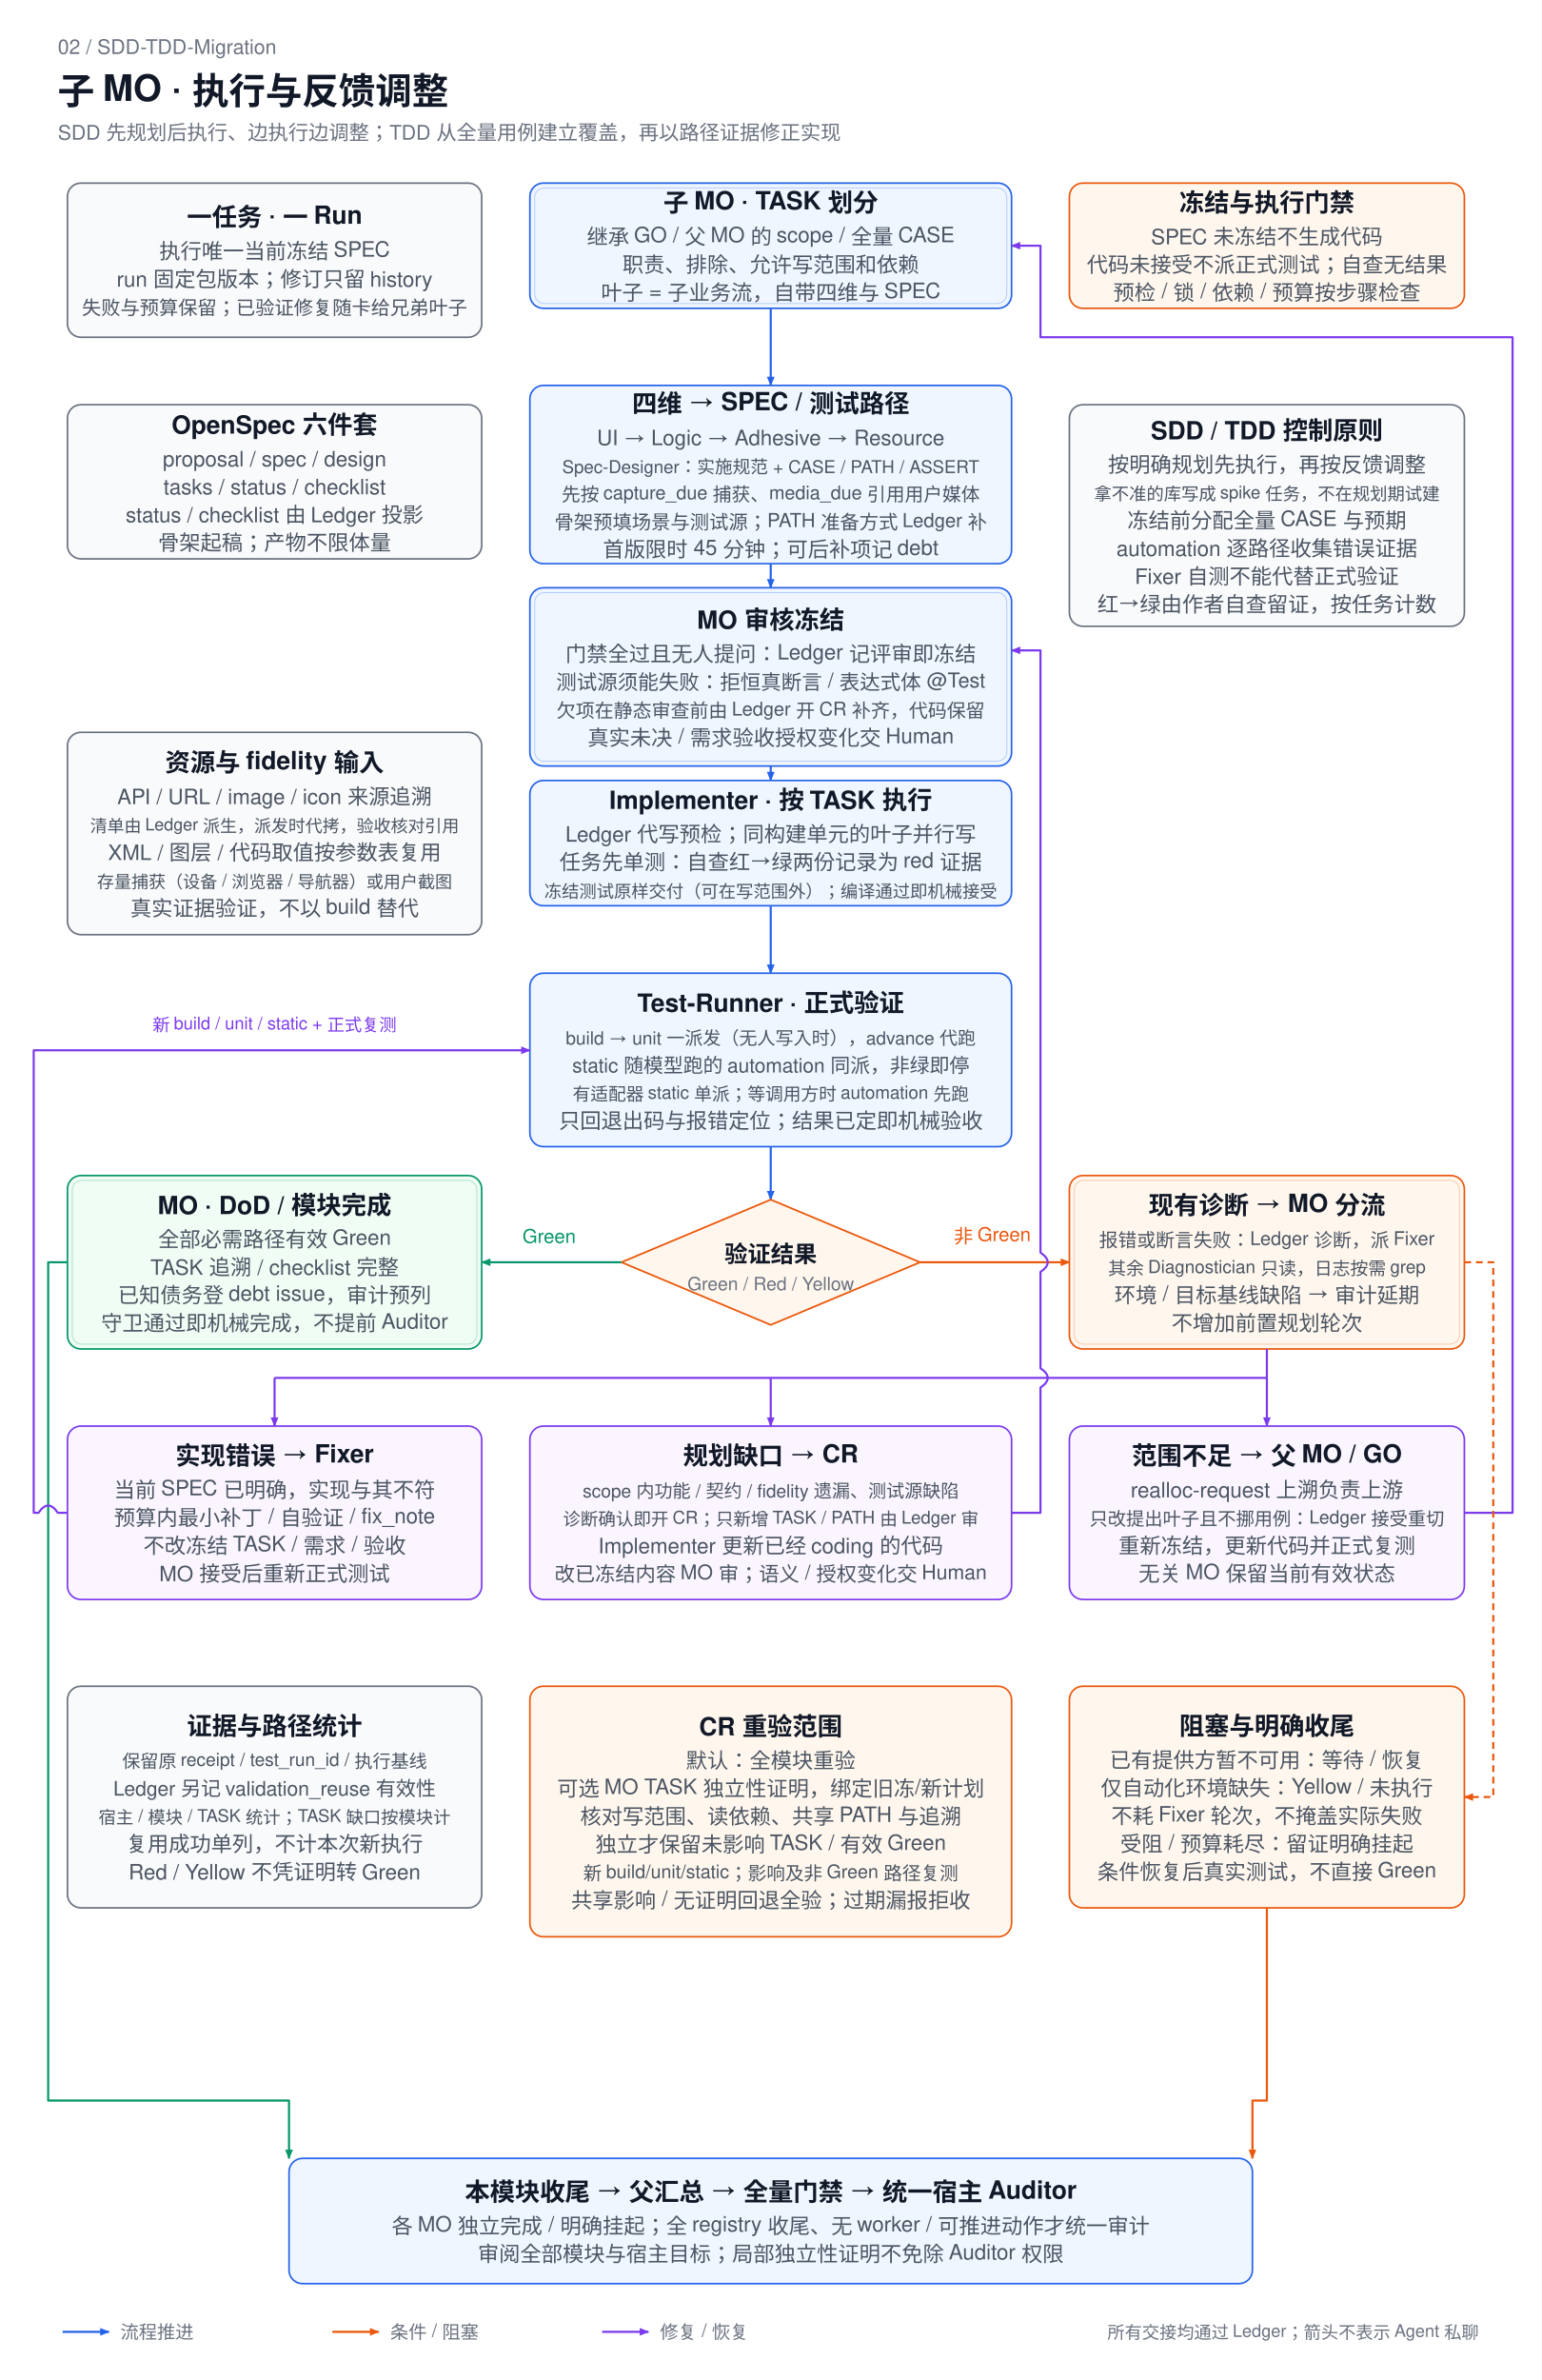
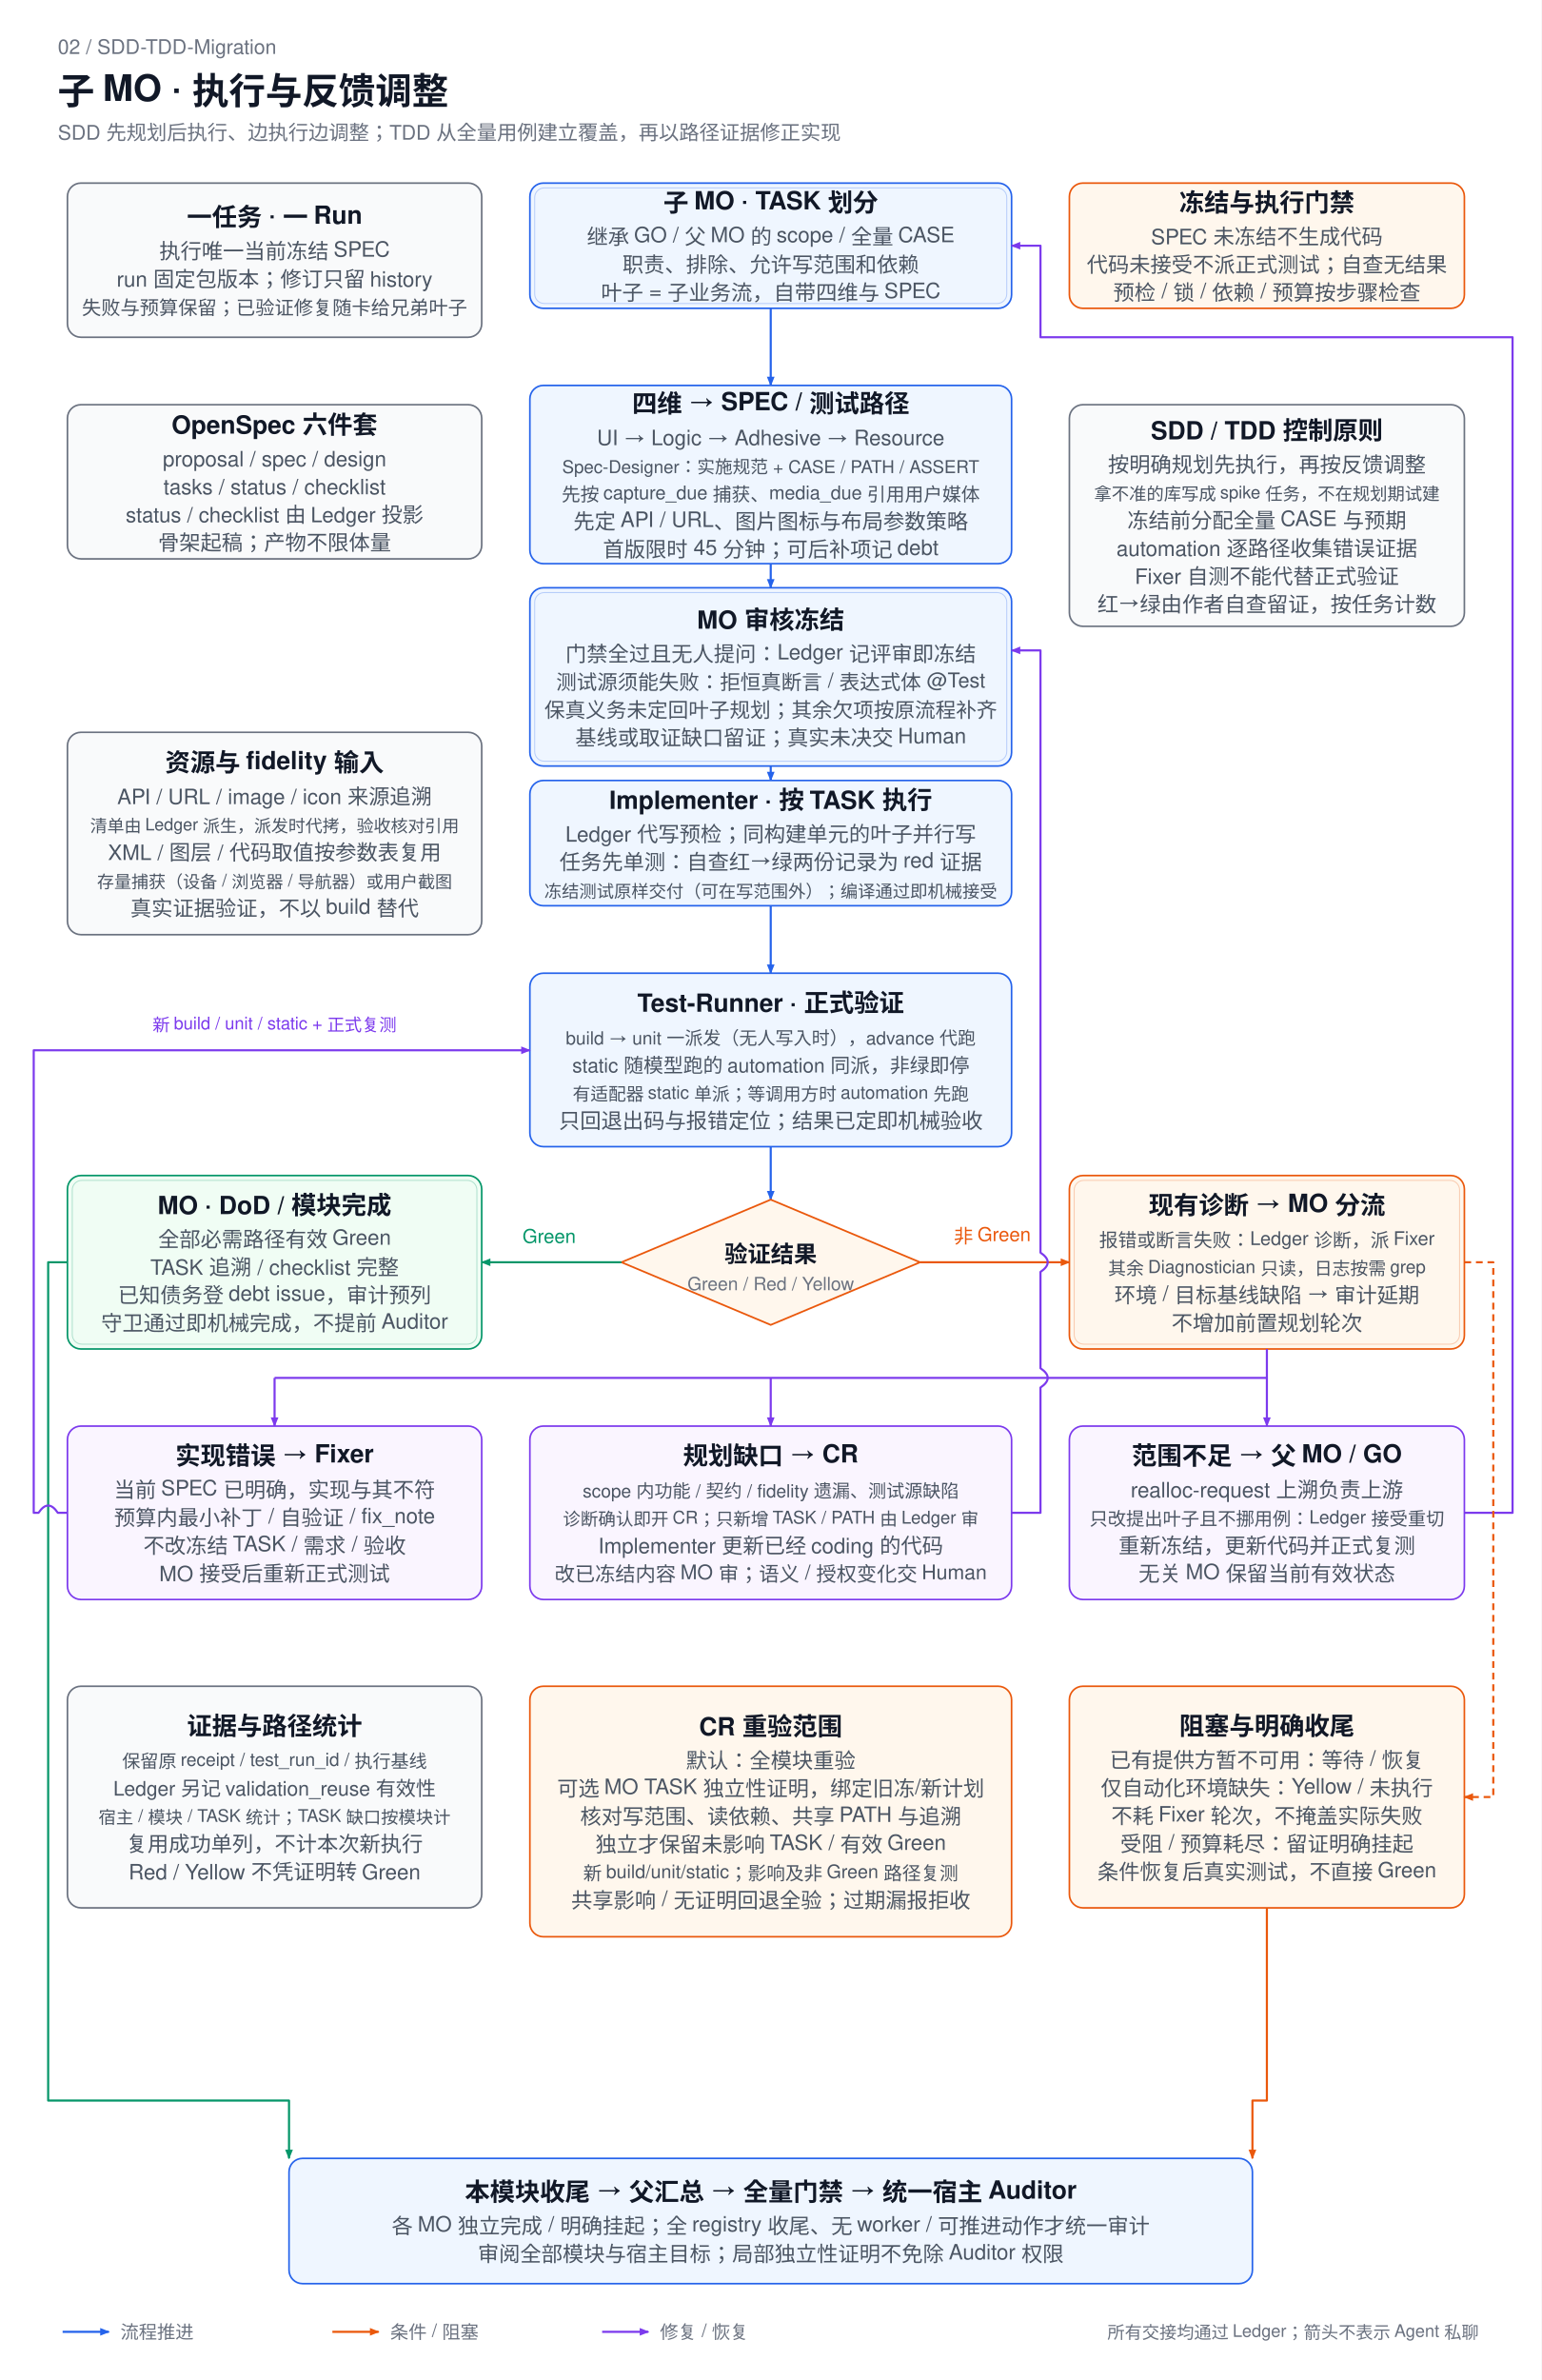
<svg xmlns="http://www.w3.org/2000/svg" width="1600" height="2470" viewBox="0 0 1600 2470" role="img" aria-labelledby="title desc">
  <style>text {font-family: "Helvetica Neue", Helvetica, Arial, "PingFang SC", "Microsoft YaHei", sans-serif;}</style>
  <defs>
    <marker id="arrow-blue" markerWidth="10" markerHeight="8" refX="9" refY="4" orient="auto" markerUnits="userSpaceOnUse">
      <path d="M0,0 L10,4 L0,8 Z" fill="#2563eb" />
    </marker>
    <marker id="arrow-orange" markerWidth="10" markerHeight="8" refX="9" refY="4" orient="auto" markerUnits="userSpaceOnUse">
      <path d="M0,0 L10,4 L0,8 Z" fill="#ea580c" />
    </marker>
    <marker id="arrow-green" markerWidth="10" markerHeight="8" refX="9" refY="4" orient="auto" markerUnits="userSpaceOnUse">
      <path d="M0,0 L10,4 L0,8 Z" fill="#059669" />
    </marker>
    <marker id="arrow-purple" markerWidth="10" markerHeight="8" refX="9" refY="4" orient="auto" markerUnits="userSpaceOnUse">
      <path d="M0,0 L10,4 L0,8 Z" fill="#7c3aed" />
    </marker>
    <marker id="arrow-gray" markerWidth="10" markerHeight="8" refX="9" refY="4" orient="auto" markerUnits="userSpaceOnUse">
      <path d="M0,0 L10,4 L0,8 Z" fill="#6b7280" />
    </marker>
  </defs>
  <rect width="1600" height="2470" fill="white" />
  <text x="60" y="56" font-size="21.00" fill="#6b7280" text-anchor="start" font-weight="400">02  /  SDD-TDD-Migration</text>
  <text x="60" y="108" font-size="38.00" fill="#111827" text-anchor="start" font-weight="700">子 MO · 执行与反馈调整</text>
  <text x="60" y="145" font-size="21.00" fill="#6b7280" text-anchor="start" font-weight="400">SDD 先规划后执行、边执行边调整；TDD 从全量用例建立覆盖，再以路径证据修正实现</text>
  <rect x="550" y="190" width="500" height="130" rx="14" fill="#eff6ff" stroke="#2563eb" stroke-width="1.7" />
  <rect x="555" y="195" width="490" height="120" rx="10" fill="none" stroke="#2563eb" stroke-opacity="0.28" />
  <text x="800.0" y="219.5" font-size="26.00" fill="#111827" text-anchor="middle" font-weight="650">子 MO · TASK 划分</text>
  <text x="800.0" y="253.5" font-size="22.00" fill="#4b5563" text-anchor="middle" font-weight="400">继承 GO / 父 MO 的 scope / 全量 CASE</text>
  <text x="800.0" y="282.5" font-size="22.00" fill="#4b5563" text-anchor="middle" font-weight="400">职责、排除、允许写范围和依赖</text>
  <text x="800.0" y="311.5" font-size="22.00" fill="#4b5563" text-anchor="middle" font-weight="400">叶子 = 子业务流，自带四维与 SPEC</text>
  <path d="M800,320 L800,400" fill="none" stroke="#2563eb" stroke-width="2.2" stroke-linejoin="round" marker-end="url(#arrow-blue)" />
  <rect x="550" y="400" width="500" height="185" rx="14" fill="#eff6ff" stroke="#2563eb" stroke-width="1.7" />
  <text x="800.0" y="428.0" font-size="26.00" fill="#111827" text-anchor="middle" font-weight="650">四维 → SPEC / 测试路径</text>
  <text x="800.0" y="462.0" font-size="22.00" fill="#4b5563" text-anchor="middle" font-weight="400">UI → Logic → Adhesive → Resource</text>
  <text x="800.0" y="491.0" font-size="18.42" fill="#4b5563" text-anchor="middle" font-weight="400">Spec-Designer：实施规范 + CASE / PATH / ASSERT</text>
  <text x="800.0" y="520.0" font-size="19.49" fill="#4b5563" text-anchor="middle" font-weight="400">先按 capture_due 捕获、media_due 引用用户媒体</text>
-   <text x="800.0" y="549.0" font-size="20.08" fill="#4b5563" text-anchor="middle" font-weight="400">骨架预填场景与测试源；PATH 准备方式 Ledger 补</text>
+   <text x="800.0" y="549.0" font-size="22.00" fill="#4b5563" text-anchor="middle" font-weight="400">先定 API / URL、图片图标与布局参数策略</text>
  <text x="800.0" y="578.0" font-size="22.00" fill="#4b5563" text-anchor="middle" font-weight="400">首版限时 45 分钟；可后补项记 debt</text>
  <path d="M800,585 L800,610" fill="none" stroke="#2563eb" stroke-width="2.2" stroke-linejoin="round" marker-end="url(#arrow-blue)" />
  <rect x="550" y="610" width="500" height="185" rx="14" fill="#eff6ff" stroke="#2563eb" stroke-width="1.7" />
  <rect x="555" y="615" width="490" height="175" rx="10" fill="none" stroke="#2563eb" stroke-opacity="0.28" />
  <text x="800.0" y="652.5" font-size="26.00" fill="#111827" text-anchor="middle" font-weight="650">MO 审核冻结</text>
  <text x="800.0" y="686.5" font-size="22.00" fill="#4b5563" text-anchor="middle" font-weight="400">门禁全过且无人提问：Ledger 记评审即冻结</text>
  <text x="800.0" y="715.5" font-size="21.24" fill="#4b5563" text-anchor="middle" font-weight="400">测试源须能失败：拒恒真断言 / 表达式体 @Test</text>
-   <text x="800.0" y="744.5" font-size="19.71" fill="#4b5563" text-anchor="middle" font-weight="400">欠项在静态审查前由 Ledger 开 CR 补齐，代码保留</text>
-   <text x="800.0" y="773.5" font-size="22.00" fill="#4b5563" text-anchor="middle" font-weight="400">真实未决 / 需求验收授权变化交 Human</text>
+   <text x="800.0" y="744.5" font-size="21.36" fill="#4b5563" text-anchor="middle" font-weight="400">保真义务未定回叶子规划；其余欠项按原流程补齐</text>
+   <text x="800.0" y="773.5" font-size="22.00" fill="#4b5563" text-anchor="middle" font-weight="400">基线或取证缺口留证；真实未决交 Human</text>
  <path d="M800,795 L800,810" fill="none" stroke="#2563eb" stroke-width="2.2" stroke-linejoin="round" marker-end="url(#arrow-blue)" />
  <rect x="550" y="810" width="500" height="130" rx="14" fill="#eff6ff" stroke="#2563eb" stroke-width="1.7" />
  <text x="800.0" y="839.5" font-size="26.00" fill="#111827" text-anchor="middle" font-weight="650">Implementer · 按 TASK 执行</text>
  <text x="800.0" y="873.5" font-size="22.00" fill="#4b5563" text-anchor="middle" font-weight="400">Ledger 代写预检；同构建单元的叶子并行写</text>
  <text x="800.0" y="902.5" font-size="22.00" fill="#4b5563" text-anchor="middle" font-weight="400">任务先单测：自查红→绿两份记录为 red 证据</text>
  <text x="800.0" y="931.5" font-size="18.08" fill="#4b5563" text-anchor="middle" font-weight="400">冻结测试原样交付（可在写范围外）；编译通过即机械接受</text>
  <path d="M800,940 L800,1010" fill="none" stroke="#2563eb" stroke-width="2.2" stroke-linejoin="round" marker-end="url(#arrow-blue)" />
  <rect x="550" y="1010" width="500" height="180" rx="14" fill="#eff6ff" stroke="#2563eb" stroke-width="1.7" />
  <text x="800.0" y="1050.0" font-size="26.00" fill="#111827" text-anchor="middle" font-weight="650">Test-Runner · 正式验证</text>
  <text x="800.0" y="1084.0" font-size="18.82" fill="#4b5563" text-anchor="middle" font-weight="400">build → unit 一派发（无人写入时），advance 代跑</text>
  <text x="800.0" y="1113.0" font-size="20.59" fill="#4b5563" text-anchor="middle" font-weight="400">static 随模型跑的 automation 同派，非绿即停</text>
  <text x="800.0" y="1142.0" font-size="18.50" fill="#4b5563" text-anchor="middle" font-weight="400">有适配器 static 单派；等调用方时 automation 先跑</text>
  <text x="800.0" y="1171.0" font-size="22.00" fill="#4b5563" text-anchor="middle" font-weight="400">只回退出码与报错定位；结果已定即机械验收</text>
  <path d="M800,1190 L800,1245" fill="none" stroke="#2563eb" stroke-width="2.2" stroke-linejoin="round" marker-end="url(#arrow-blue)" />
  <path d="M800,1245.0 L955.0,1310 L800,1375.0 L645.0,1310 Z" fill="#fff7ed" stroke="#ea580c" stroke-width="1.8" />
  <text x="800" y="1310" font-size="24.00" fill="#111827" text-anchor="middle" font-weight="650">验证结果</text>
  <text x="800" y="1339" font-size="19.00" fill="#6b7280" text-anchor="middle" font-weight="400">Green / Red / Yellow</text>
  <path d="M645,1310 L500,1310" fill="none" stroke="#059669" stroke-width="2.2" stroke-linejoin="round" marker-end="url(#arrow-green)" />
  <rect x="532.5" y="1270" width="75.0" height="29" rx="4" fill="white" opacity="0.97" />
  <text x="570" y="1290" font-size="20.00" fill="#059669" text-anchor="middle" font-weight="400">Green</text>
  <rect x="70" y="1220" width="430" height="180" rx="14" fill="#f0fdf4" stroke="#059669" stroke-width="1.7" />
  <rect x="75" y="1225" width="420" height="170" rx="10" fill="none" stroke="#059669" stroke-opacity="0.28" />
  <text x="285.0" y="1260.0" font-size="26.00" fill="#111827" text-anchor="middle" font-weight="650">MO · DoD / 模块完成</text>
  <text x="285.0" y="1294.0" font-size="22.00" fill="#4b5563" text-anchor="middle" font-weight="400">全部必需路径有效 Green</text>
  <text x="285.0" y="1323.0" font-size="22.00" fill="#4b5563" text-anchor="middle" font-weight="400">TASK 追溯 / checklist 完整</text>
  <text x="285.0" y="1352.0" font-size="22.00" fill="#4b5563" text-anchor="middle" font-weight="400">已知债务登 debt issue，审计预列</text>
  <text x="285.0" y="1381.0" font-size="22.00" fill="#4b5563" text-anchor="middle" font-weight="400">守卫通过即机械完成，不提前 Auditor</text>
  <path d="M70,1310 L50,1310 L50,2180 L300,2180 L300,2240" fill="none" stroke="#059669" stroke-width="2.2" stroke-linejoin="round" marker-end="url(#arrow-green)" />
  <path d="M955,1310 L1110,1310" fill="none" stroke="#ea580c" stroke-width="2.2" stroke-linejoin="round" marker-end="url(#arrow-orange)" />
  <rect x="976.8" y="1270" width="106.4" height="29" rx="4" fill="white" opacity="0.97" />
  <text x="1030" y="1290" font-size="20.00" fill="#ea580c" text-anchor="middle" font-weight="400">非 Green</text>
  <rect x="1110" y="1220" width="410" height="180" rx="14" fill="#fff7ed" stroke="#ea580c" stroke-width="1.7" />
  <rect x="1115" y="1225" width="400" height="170" rx="10" fill="none" stroke="#ea580c" stroke-opacity="0.28" />
  <text x="1315.0" y="1260.0" font-size="26.00" fill="#111827" text-anchor="middle" font-weight="650">现有诊断 → MO 分流</text>
  <text x="1315.0" y="1294.0" font-size="19.58" fill="#4b5563" text-anchor="middle" font-weight="400">报错或断言失败：Ledger 诊断，派 Fixer</text>
  <text x="1315.0" y="1323.0" font-size="18.63" fill="#4b5563" text-anchor="middle" font-weight="400">其余 Diagnostician 只读，日志按需 grep</text>
  <text x="1315.0" y="1352.0" font-size="22.00" fill="#4b5563" text-anchor="middle" font-weight="400">环境 / 目标基线缺陷 → 审计延期</text>
  <text x="1315.0" y="1381.0" font-size="22.00" fill="#4b5563" text-anchor="middle" font-weight="400">不增加前置规划轮次</text>
  <path d="M1315,1400 L1315,1430 L285,1430" fill="none" stroke="#7c3aed" stroke-width="2.2" stroke-linejoin="round" />
  <path d="M285,1430 L285,1480" fill="none" stroke="#7c3aed" stroke-width="2.2" stroke-linejoin="round" marker-end="url(#arrow-purple)" />
  <path d="M800,1430 L800,1480" fill="none" stroke="#7c3aed" stroke-width="2.2" stroke-linejoin="round" marker-end="url(#arrow-purple)" />
  <path d="M1315,1430 L1315,1480" fill="none" stroke="#7c3aed" stroke-width="2.2" stroke-linejoin="round" marker-end="url(#arrow-purple)" />
  <rect x="70" y="1480" width="430" height="180" rx="14" fill="#faf5ff" stroke="#7c3aed" stroke-width="1.7" />
  <text x="285.0" y="1520.0" font-size="26.00" fill="#111827" text-anchor="middle" font-weight="650">实现错误 → Fixer</text>
  <text x="285.0" y="1554.0" font-size="22.00" fill="#4b5563" text-anchor="middle" font-weight="400">当前 SPEC 已明确，实现与其不符</text>
  <text x="285.0" y="1583.0" font-size="22.00" fill="#4b5563" text-anchor="middle" font-weight="400">预算内最小补丁 / 自验证 / fix_note</text>
  <text x="285.0" y="1612.0" font-size="22.00" fill="#4b5563" text-anchor="middle" font-weight="400">不改冻结 TASK / 需求 / 验收</text>
  <text x="285.0" y="1641.0" font-size="22.00" fill="#4b5563" text-anchor="middle" font-weight="400">MO 接受后重新正式测试</text>
  <path d="M70,1570 L60,1570 Q50,1555 40,1570 L35,1570 L35,1090 L550,1090" fill="none" stroke="#7c3aed" stroke-width="2.2" stroke-linejoin="round" marker-end="url(#arrow-purple)" />
  <rect x="102.75" y="1052" width="364.5" height="27" rx="4" fill="white" opacity="0.97" />
  <text x="285" y="1070" font-size="18.00" fill="#7c3aed" text-anchor="middle" font-weight="400">新 build / unit / static + 正式复测</text>
  <rect x="550" y="1480" width="500" height="180" rx="14" fill="#faf5ff" stroke="#7c3aed" stroke-width="1.7" />
  <text x="800.0" y="1520.0" font-size="26.00" fill="#111827" text-anchor="middle" font-weight="650">规划缺口 → CR</text>
  <text x="800.0" y="1554.0" font-size="18.82" fill="#4b5563" text-anchor="middle" font-weight="400">scope 内功能 / 契约 / fidelity 遗漏、测试源缺陷</text>
  <text x="800.0" y="1583.0" font-size="18.30" fill="#4b5563" text-anchor="middle" font-weight="400">诊断确认即开 CR；只新增 TASK / PATH 由 Ledger 审</text>
  <text x="800.0" y="1612.0" font-size="22.00" fill="#4b5563" text-anchor="middle" font-weight="400">Implementer 更新已经 coding 的代码</text>
  <text x="800.0" y="1641.0" font-size="20.97" fill="#4b5563" text-anchor="middle" font-weight="400">改已冻结内容 MO 审；语义 / 授权变化交 Human</text>
  <path d="M1050,1570 L1080,1570 L1080,1440 Q1095,1430 1080,1420 L1080,1320 Q1095,1310 1080,1300 L1080,675 L1050,675" fill="none" stroke="#7c3aed" stroke-width="2.2" stroke-linejoin="round" marker-end="url(#arrow-purple)" />
  <rect x="1110" y="1480" width="410" height="180" rx="14" fill="#faf5ff" stroke="#7c3aed" stroke-width="1.7" />
  <text x="1315.0" y="1520.0" font-size="26.00" fill="#111827" text-anchor="middle" font-weight="650">范围不足 → 父 MO / GO</text>
  <text x="1315.0" y="1554.0" font-size="22.00" fill="#4b5563" text-anchor="middle" font-weight="400">realloc-request 上溯负责上游</text>
  <text x="1315.0" y="1583.0" font-size="19.01" fill="#4b5563" text-anchor="middle" font-weight="400">只改提出叶子且不挪用例：Ledger 接受重切</text>
  <text x="1315.0" y="1612.0" font-size="22.00" fill="#4b5563" text-anchor="middle" font-weight="400">重新冻结，更新代码并正式复测</text>
  <text x="1315.0" y="1641.0" font-size="22.00" fill="#4b5563" text-anchor="middle" font-weight="400">无关 MO 保留当前有效状态</text>
  <path d="M1520,1570 L1570,1570 L1570,350 L1080,350 L1080,255 L1050,255" fill="none" stroke="#7c3aed" stroke-width="2.2" stroke-linejoin="round" marker-end="url(#arrow-purple)" />
  <rect x="550" y="1750" width="500" height="260" rx="14" fill="#fff7ed" stroke="#ea580c" stroke-width="1.7" />
  <text x="800.0" y="1801.0" font-size="26.00" fill="#111827" text-anchor="middle" font-weight="650">CR 重验范围</text>
  <text x="800.0" y="1835.0" font-size="22.00" fill="#4b5563" text-anchor="middle" font-weight="400">默认：全模块重验</text>
  <text x="800.0" y="1864.0" font-size="22.00" fill="#4b5563" text-anchor="middle" font-weight="400">可选 MO TASK 独立性证明，绑定旧冻/新计划</text>
  <text x="800.0" y="1893.0" font-size="22.00" fill="#4b5563" text-anchor="middle" font-weight="400">核对写范围、读依赖、共享 PATH 与追溯</text>
  <text x="800.0" y="1922.0" font-size="22.00" fill="#4b5563" text-anchor="middle" font-weight="400">独立才保留未影响 TASK / 有效 Green</text>
  <text x="800.0" y="1951.0" font-size="19.38" fill="#4b5563" text-anchor="middle" font-weight="400">新 build/unit/static；影响及非 Green 路径复测</text>
  <text x="800.0" y="1980.0" font-size="22.00" fill="#4b5563" text-anchor="middle" font-weight="400">共享影响 / 无证明回退全验；过期漏报拒收</text>
  <rect x="70" y="1750" width="430" height="230" rx="14" fill="#f9fafb" stroke="#6b7280" stroke-width="1.7" />
  <text x="285.0" y="1800.5" font-size="26.00" fill="#111827" text-anchor="middle" font-weight="650">证据与路径统计</text>
  <text x="285.0" y="1834.5" font-size="18.82" fill="#4b5563" text-anchor="middle" font-weight="400">保留原 receipt / test_run_id / 执行基线</text>
  <text x="285.0" y="1863.5" font-size="20.78" fill="#4b5563" text-anchor="middle" font-weight="400">Ledger 另记 validation_reuse 有效性</text>
  <text x="285.0" y="1892.5" font-size="18.08" fill="#4b5563" text-anchor="middle" font-weight="400">宿主 / 模块 / TASK 统计；TASK 缺口按模块计</text>
  <text x="285.0" y="1921.5" font-size="22.00" fill="#4b5563" text-anchor="middle" font-weight="400">复用成功单列，不计本次新执行</text>
  <text x="285.0" y="1950.5" font-size="22.00" fill="#4b5563" text-anchor="middle" font-weight="400">Red / Yellow 不凭证明转 Green</text>
  <rect x="1110" y="1750" width="410" height="230" rx="14" fill="#fff7ed" stroke="#ea580c" stroke-width="1.7" />
  <text x="1315.0" y="1800.5" font-size="26.00" fill="#111827" text-anchor="middle" font-weight="650">阻塞与明确收尾</text>
  <text x="1315.0" y="1834.5" font-size="22.00" fill="#4b5563" text-anchor="middle" font-weight="400">已有提供方暂不可用：等待 / 恢复</text>
  <text x="1315.0" y="1863.5" font-size="22.00" fill="#4b5563" text-anchor="middle" font-weight="400">仅自动化环境缺失：Yellow / 未执行</text>
  <text x="1315.0" y="1892.5" font-size="22.00" fill="#4b5563" text-anchor="middle" font-weight="400">不耗 Fixer 轮次，不掩盖实际失败</text>
  <text x="1315.0" y="1921.5" font-size="22.00" fill="#4b5563" text-anchor="middle" font-weight="400">受阻 / 预算耗尽：留证明确挂起</text>
  <text x="1315.0" y="1950.5" font-size="22.00" fill="#4b5563" text-anchor="middle" font-weight="400">条件恢复后真实测试，不直接 Green</text>
  <path d="M1520,1310 L1550,1310 L1550,1865 L1520,1865" fill="none" stroke="#ea580c" stroke-width="2.2" stroke-linejoin="round" stroke-dasharray="7 5" marker-end="url(#arrow-orange)" />
  <path d="M1315,1980 L1315,2180 L1300,2180 L1300,2240" fill="none" stroke="#ea580c" stroke-width="2.2" stroke-linejoin="round" marker-end="url(#arrow-orange)" />
  <rect x="300" y="2240" width="1000" height="130" rx="14" fill="#eff6ff" stroke="#2563eb" stroke-width="1.7" />
  <text x="800.0" y="2284.0" font-size="26.00" fill="#111827" text-anchor="middle" font-weight="650">本模块收尾 → 父汇总 → 全量门禁 → 统一宿主 Auditor</text>
  <text x="800.0" y="2318.0" font-size="22.00" fill="#4b5563" text-anchor="middle" font-weight="400">各 MO 独立完成 / 明确挂起；全 registry 收尾、无 worker / 可推进动作才统一审计</text>
  <text x="800.0" y="2347.0" font-size="22.00" fill="#4b5563" text-anchor="middle" font-weight="400">审阅全部模块与宿主目标；局部独立性证明不免除 Auditor 权限</text>
  <rect x="70" y="190" width="430" height="160" rx="14" fill="#f9fafb" stroke="#6b7280" stroke-width="1.7" />
  <text x="285.0" y="234.5" font-size="26.00" fill="#111827" text-anchor="middle" font-weight="650">一任务 · 一 Run</text>
  <text x="285.0" y="268.5" font-size="22.00" fill="#4b5563" text-anchor="middle" font-weight="400">执行唯一当前冻结 SPEC</text>
  <text x="285.0" y="297.5" font-size="22.00" fill="#4b5563" text-anchor="middle" font-weight="400">run 固定包版本；修订只留 history</text>
  <text x="285.0" y="326.5" font-size="20.00" fill="#4b5563" text-anchor="middle" font-weight="400">失败与预算保留；已验证修复随卡给兄弟叶子</text>
  <rect x="70" y="420" width="430" height="160" rx="14" fill="#f9fafb" stroke="#6b7280" stroke-width="1.7" />
  <text x="285.0" y="450.0" font-size="26.00" fill="#111827" text-anchor="middle" font-weight="650">OpenSpec 六件套</text>
  <text x="285.0" y="484.0" font-size="22.00" fill="#4b5563" text-anchor="middle" font-weight="400">proposal / spec / design</text>
  <text x="285.0" y="513.0" font-size="22.00" fill="#4b5563" text-anchor="middle" font-weight="400">tasks / status / checklist</text>
  <text x="285.0" y="542.0" font-size="21.75" fill="#4b5563" text-anchor="middle" font-weight="400">status / checklist 由 Ledger 投影</text>
  <text x="285.0" y="571.0" font-size="22.00" fill="#4b5563" text-anchor="middle" font-weight="400">骨架起稿；产物不限体量</text>
  <rect x="70" y="760" width="430" height="210" rx="14" fill="#f9fafb" stroke="#6b7280" stroke-width="1.7" />
  <text x="285.0" y="800.5" font-size="26.00" fill="#111827" text-anchor="middle" font-weight="650">资源与 fidelity 输入</text>
  <text x="285.0" y="834.5" font-size="21.92" fill="#4b5563" text-anchor="middle" font-weight="400">API / URL / image / icon 来源追溯</text>
  <text x="285.0" y="863.5" font-size="17.73" fill="#4b5563" text-anchor="middle" font-weight="400">清单由 Ledger 派生，派发时代拷，验收核对引用</text>
  <text x="285.0" y="892.5" font-size="22.00" fill="#4b5563" text-anchor="middle" font-weight="400">XML / 图层 / 代码取值按参数表复用</text>
  <text x="285.0" y="921.5" font-size="17.84" fill="#4b5563" text-anchor="middle" font-weight="400">存量捕获（设备 / 浏览器 / 导航器）或用户截图</text>
  <text x="285.0" y="950.5" font-size="22.00" fill="#4b5563" text-anchor="middle" font-weight="400">真实证据验证，不以 build 替代</text>
  <rect x="1110" y="190" width="410" height="130" rx="14" fill="#fff7ed" stroke="#ea580c" stroke-width="1.7" />
  <text x="1315.0" y="219.5" font-size="26.00" fill="#111827" text-anchor="middle" font-weight="650">冻结与执行门禁</text>
  <text x="1315.0" y="253.5" font-size="22.00" fill="#4b5563" text-anchor="middle" font-weight="400">SPEC 未冻结不生成代码</text>
  <text x="1315.0" y="282.5" font-size="22.00" fill="#4b5563" text-anchor="middle" font-weight="400">代码未接受不派正式测试；自查无结果</text>
  <text x="1315.0" y="311.5" font-size="22.00" fill="#4b5563" text-anchor="middle" font-weight="400">预检 / 锁 / 依赖 / 预算按步骤检查</text>
  <rect x="1110" y="420" width="410" height="230" rx="14" fill="#f9fafb" stroke="#6b7280" stroke-width="1.7" />
  <text x="1315.0" y="456.0" font-size="26.00" fill="#111827" text-anchor="middle" font-weight="650">SDD / TDD 控制原则</text>
  <text x="1315.0" y="490.0" font-size="22.00" fill="#4b5563" text-anchor="middle" font-weight="400">按明确规划先执行，再按反馈调整</text>
  <text x="1315.0" y="519.0" font-size="18.10" fill="#4b5563" text-anchor="middle" font-weight="400">拿不准的库写成 spike 任务，不在规划期试建</text>
  <text x="1315.0" y="548.0" font-size="22.00" fill="#4b5563" text-anchor="middle" font-weight="400">冻结前分配全量 CASE 与预期</text>
  <text x="1315.0" y="577.0" font-size="22.00" fill="#4b5563" text-anchor="middle" font-weight="400">automation 逐路径收集错误证据</text>
  <text x="1315.0" y="606.0" font-size="22.00" fill="#4b5563" text-anchor="middle" font-weight="400">Fixer 自测不能代替正式验证</text>
  <text x="1315.0" y="635.0" font-size="22.00" fill="#4b5563" text-anchor="middle" font-weight="400">红→绿由作者自查留证，按任务计数</text>
  <path d="M65,2420 L113,2420" fill="none" stroke="#2563eb" stroke-width="2.2" stroke-linejoin="round" marker-end="url(#arrow-blue)" />
  <text x="125" y="2427" font-size="19.00" fill="#6b7280" text-anchor="start" font-weight="400">流程推进</text>
  <path d="M345,2420 L393,2420" fill="none" stroke="#ea580c" stroke-width="2.2" stroke-linejoin="round" marker-end="url(#arrow-orange)" />
  <text x="405" y="2427" font-size="19.00" fill="#6b7280" text-anchor="start" font-weight="400">条件 / 阻塞</text>
  <path d="M625,2420 L673,2420" fill="none" stroke="#7c3aed" stroke-width="2.2" stroke-linejoin="round" marker-end="url(#arrow-purple)" />
  <text x="685" y="2427" font-size="19.00" fill="#6b7280" text-anchor="start" font-weight="400">修复 / 恢复</text>
  <text x="1535" y="2427" font-size="18.00" fill="#6b7280" text-anchor="end" font-weight="400">所有交接均通过 Ledger；箭头不表示 Agent 私聊</text>
</svg>
